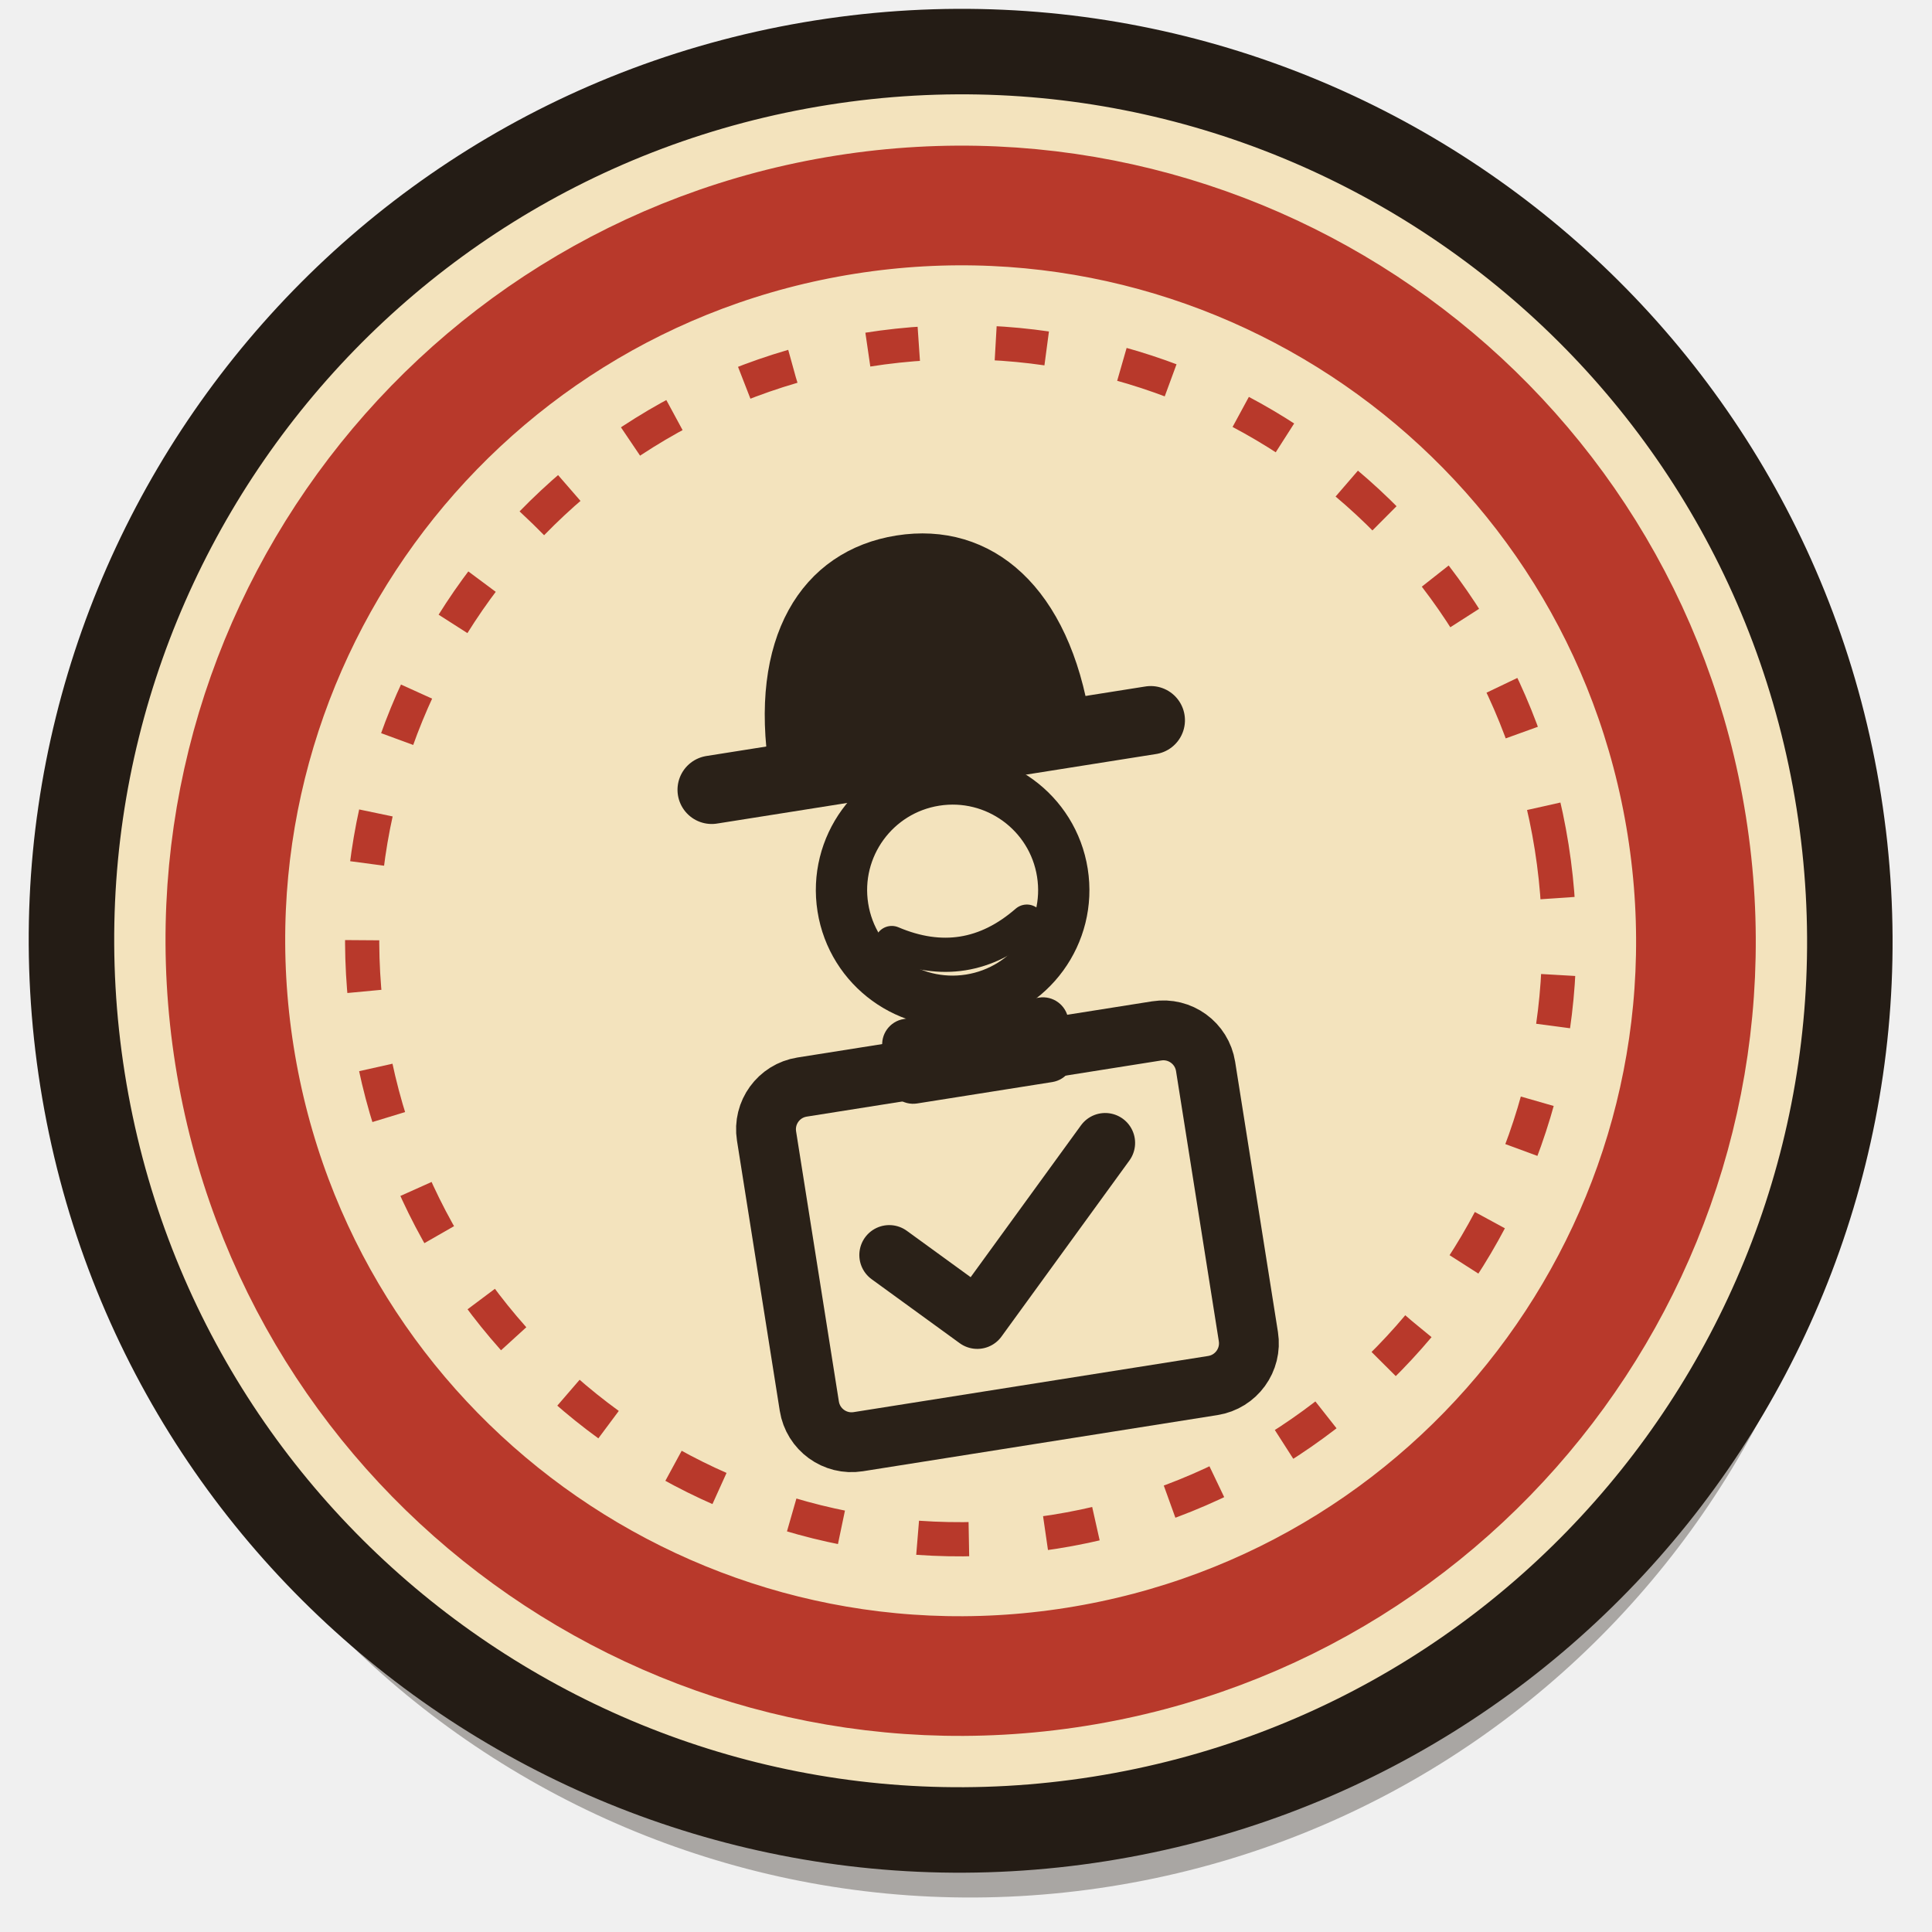
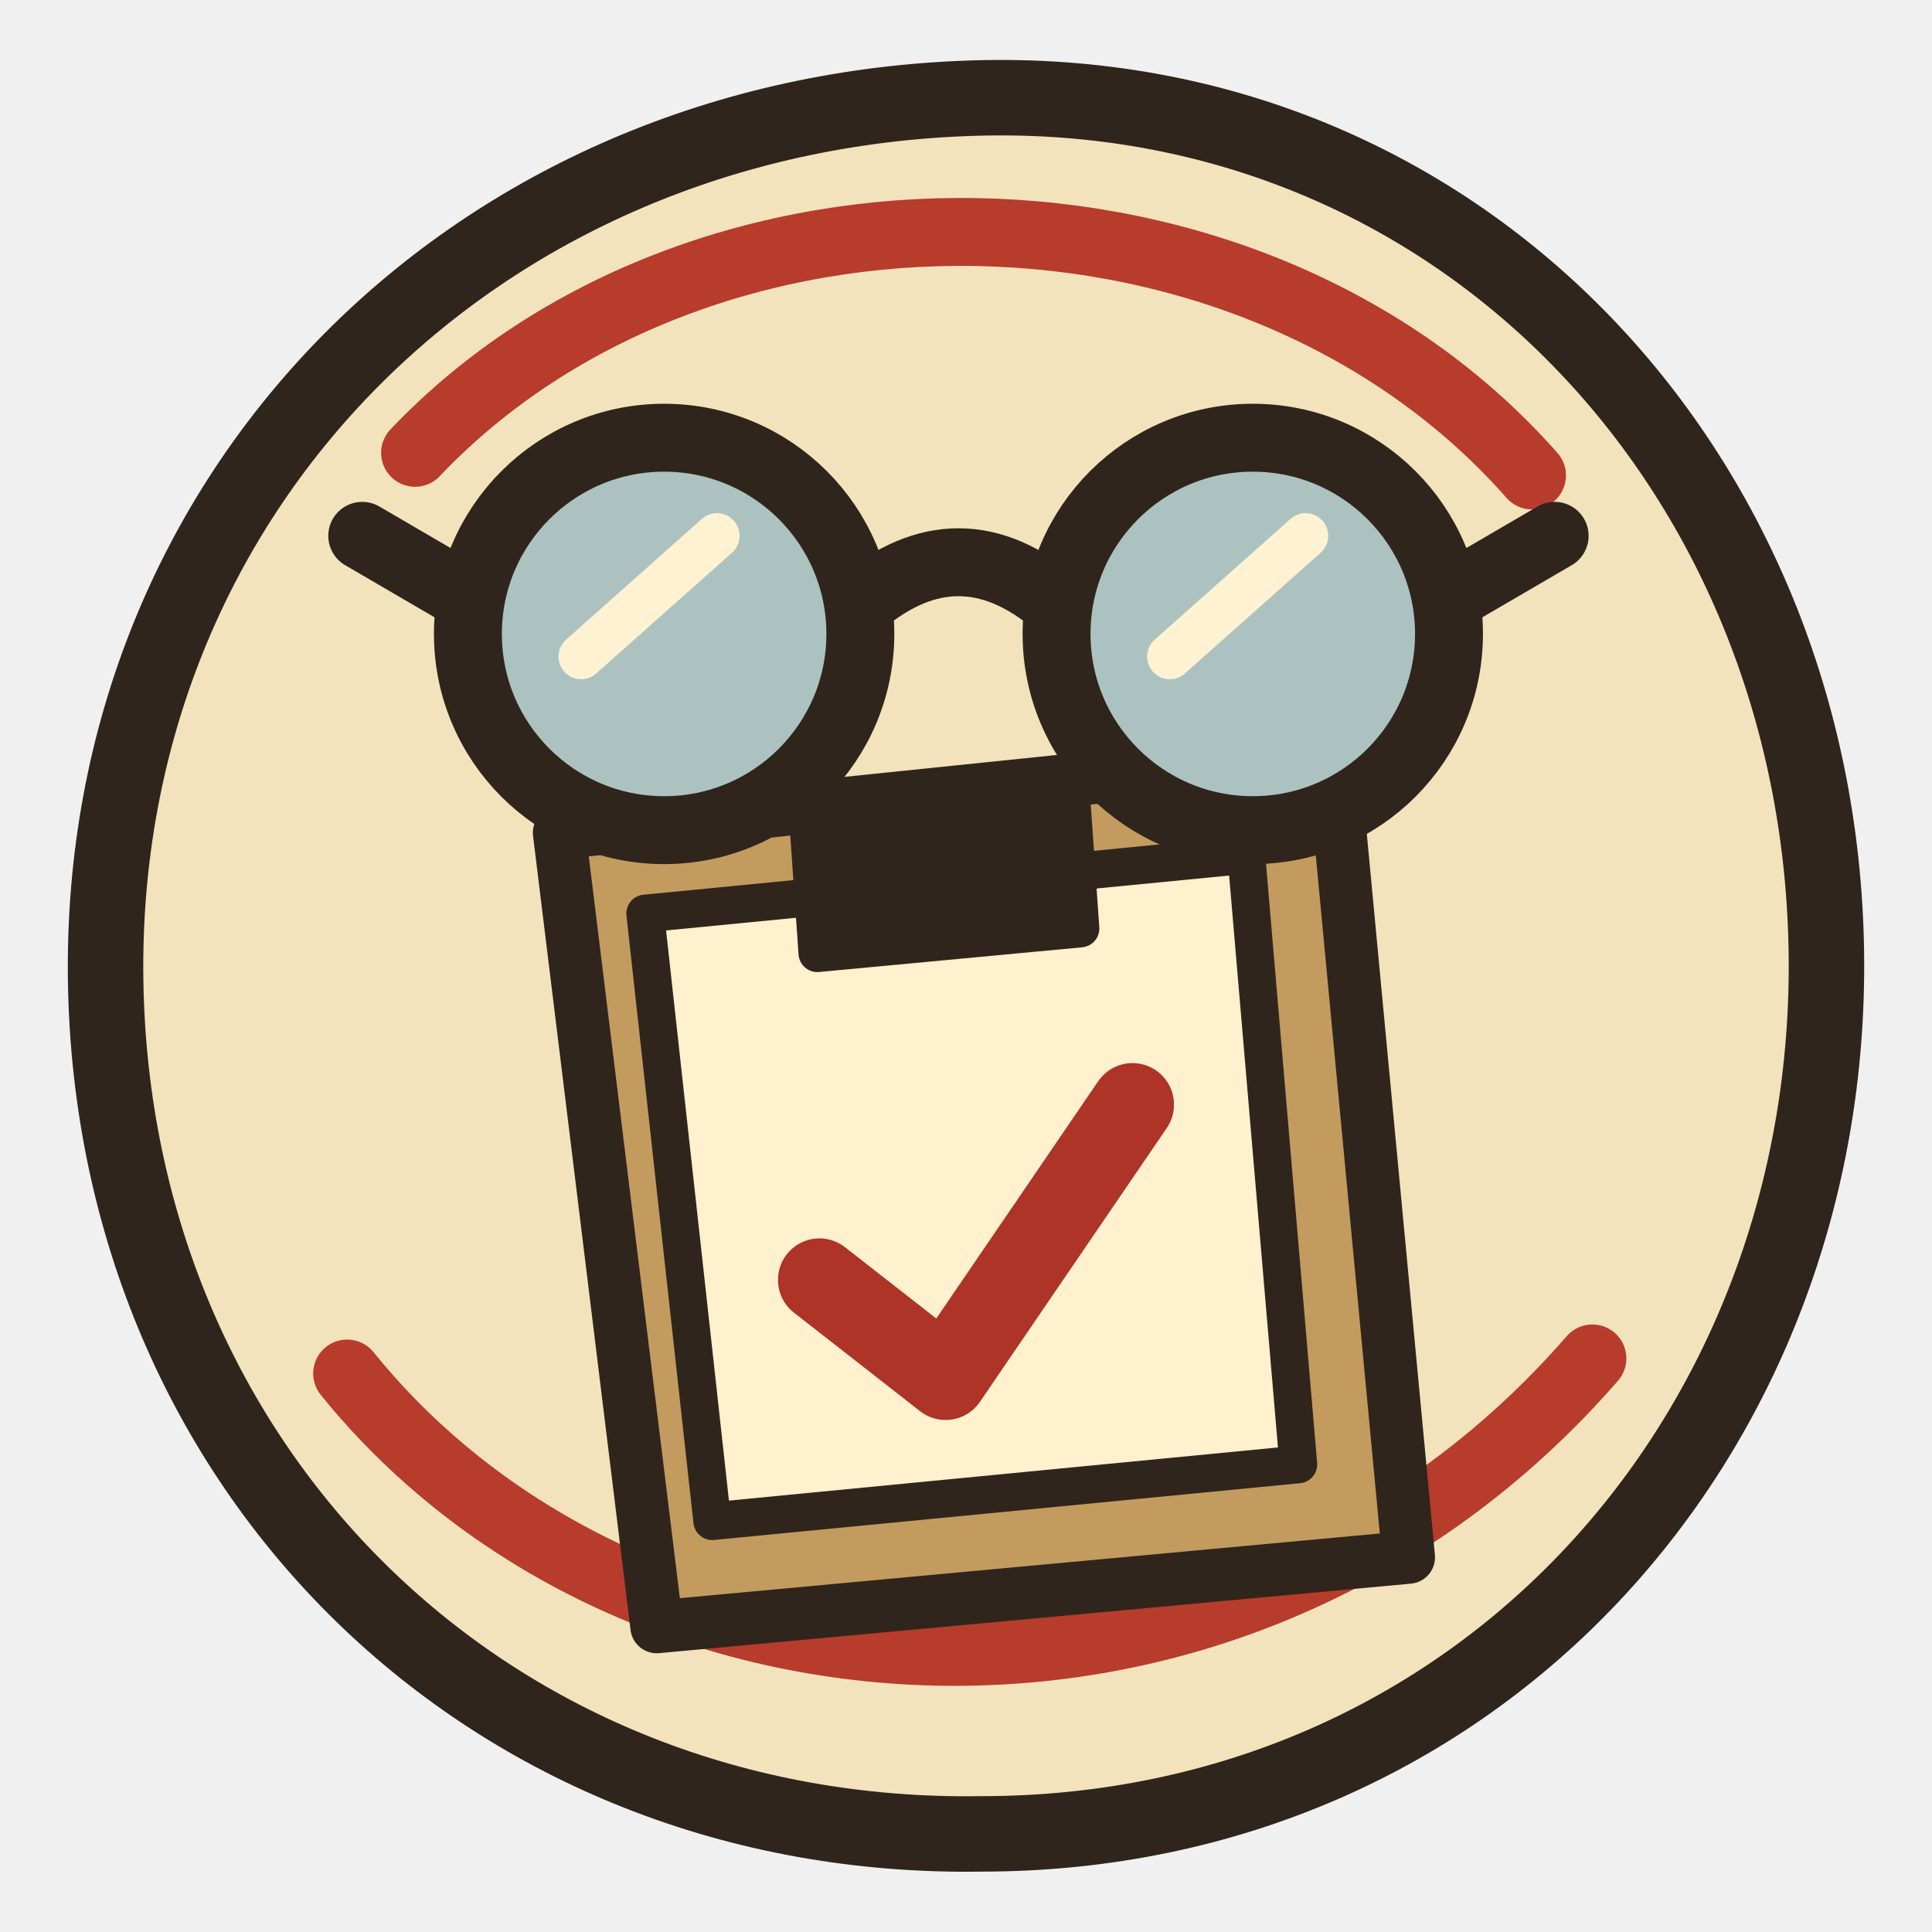
- <svg xmlns="http://www.w3.org/2000/svg" width="256" height="256" viewBox="18 14 220 226">
-   <defs>
-     <mask id="ink">
-       <rect width="256" height="256" fill="black" />
-       <g transform="translate(64 60)" fill="white" stroke="white" stroke-width="4" stroke-linejoin="round" stroke-linecap="round">
-         <path d="M47 41c0-15 7-23 17-23s17 8 17 23z" />
-         <path d="M38 42h52" stroke-width="8" />
-         <circle cx="64" cy="58" r="13" fill="none" stroke-width="6" />
-         <path d="M56 63q8 5 16 0" fill="none" stroke-width="4" />
-         <rect x="38" y="78" width="52" height="42" rx="5" fill="none" stroke-width="7" />
-         <rect x="53" y="72" width="22" height="10" rx="3" stroke="none" />
-         <path d="M50 99l9 9 18-18" fill="none" stroke-width="7" />
-       </g>
-     </mask>
-   </defs>
-   <g transform="rotate(-9 128 128)">
-     <circle cx="128" cy="132" r="104" fill="#241c15" opacity=".35" />
-     <circle cx="128" cy="124" r="104" fill="#f3e3bd" stroke="#241c15" stroke-width="10" />
-     <circle cx="128" cy="124" r="86" fill="none" stroke="#b8392b" stroke-width="14" />
-     <circle cx="128" cy="124" r="70" fill="none" stroke="#b8392b" stroke-width="4" stroke-dasharray="6 9" />
-     <rect width="256" height="256" fill="#2a2118" mask="url(#ink)" />
+ <svg xmlns="http://www.w3.org/2000/svg" width="256" height="256" viewBox="0 0 256 256">
+   <path d="M129 13C193 11 241 62 242 126s-46 117-112 117C65 244 15 195 14 130S63 15 129 13Z" fill="#f2e3bd" stroke="#30251c" stroke-width="10" />
+   <path d="M55 60C93 20 166 21 203 63M46 182c38 47 118 52 165-2" fill="none" stroke="#b73c2c" stroke-width="9" stroke-linecap="round" />
+   <g transform="rotate(-7 128 139)" stroke="#30251c" stroke-linecap="round" stroke-linejoin="round">
+     <path d="m78 104 103 2-3 107-100-3Z" fill="#c39b5f" stroke-width="7" />
+     <path d="m88 116 80 2-3 81-78-2Z" fill="#fff0ce" stroke-width="5" />
+     <path d="m111 105 35 1-1 19-35-1Z" fill="#30251c" stroke-width="5" />
+     <path d="m105 167 15 15 29-33" fill="none" stroke="#ad3427" stroke-width="11" />
+   </g>
+   <g fill="#acc2c0" stroke="#30251c" stroke-width="9" stroke-linecap="round">
+     <circle cx="88" cy="84" r="26" />
+     <circle cx="166" cy="84" r="26" />
+     <path d="M114 80q13-11 26 0M60 78l-12-7m146 7 12-7" fill="none" />
+     <path d="m77 87 18-16m60 16 18-16" stroke="#fff2d3" stroke-width="6" />
  </g>
</svg>
